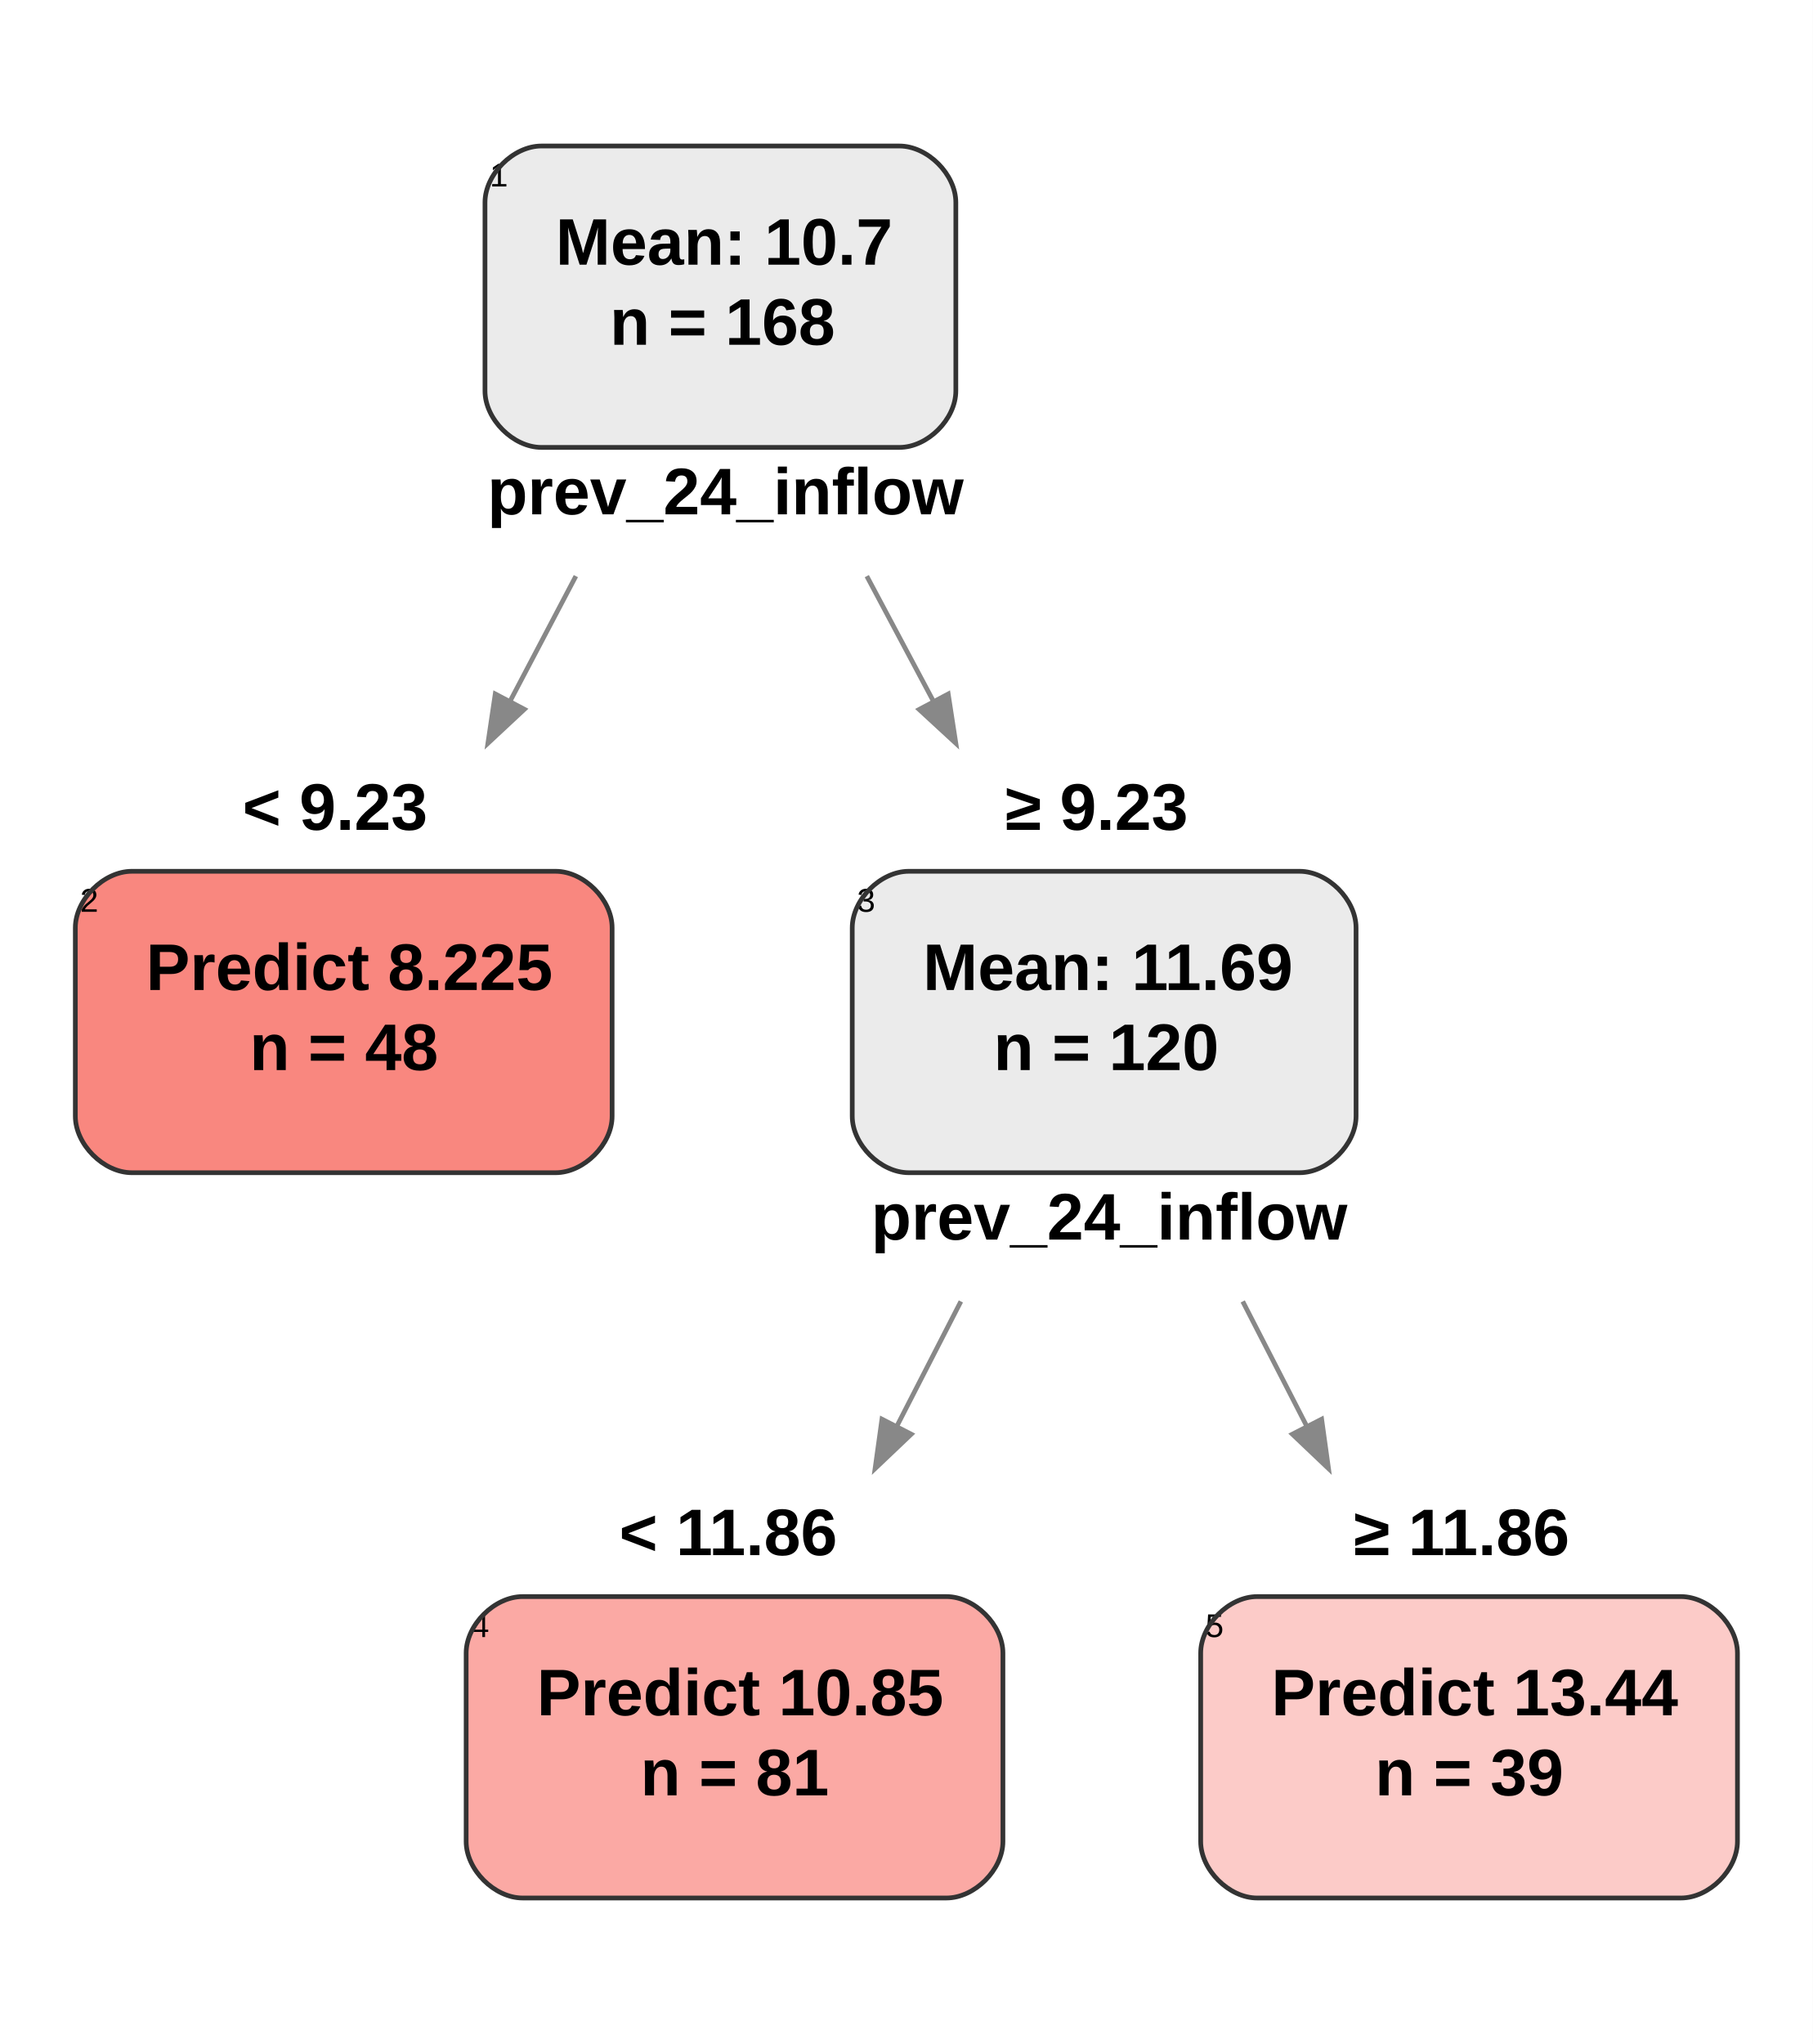
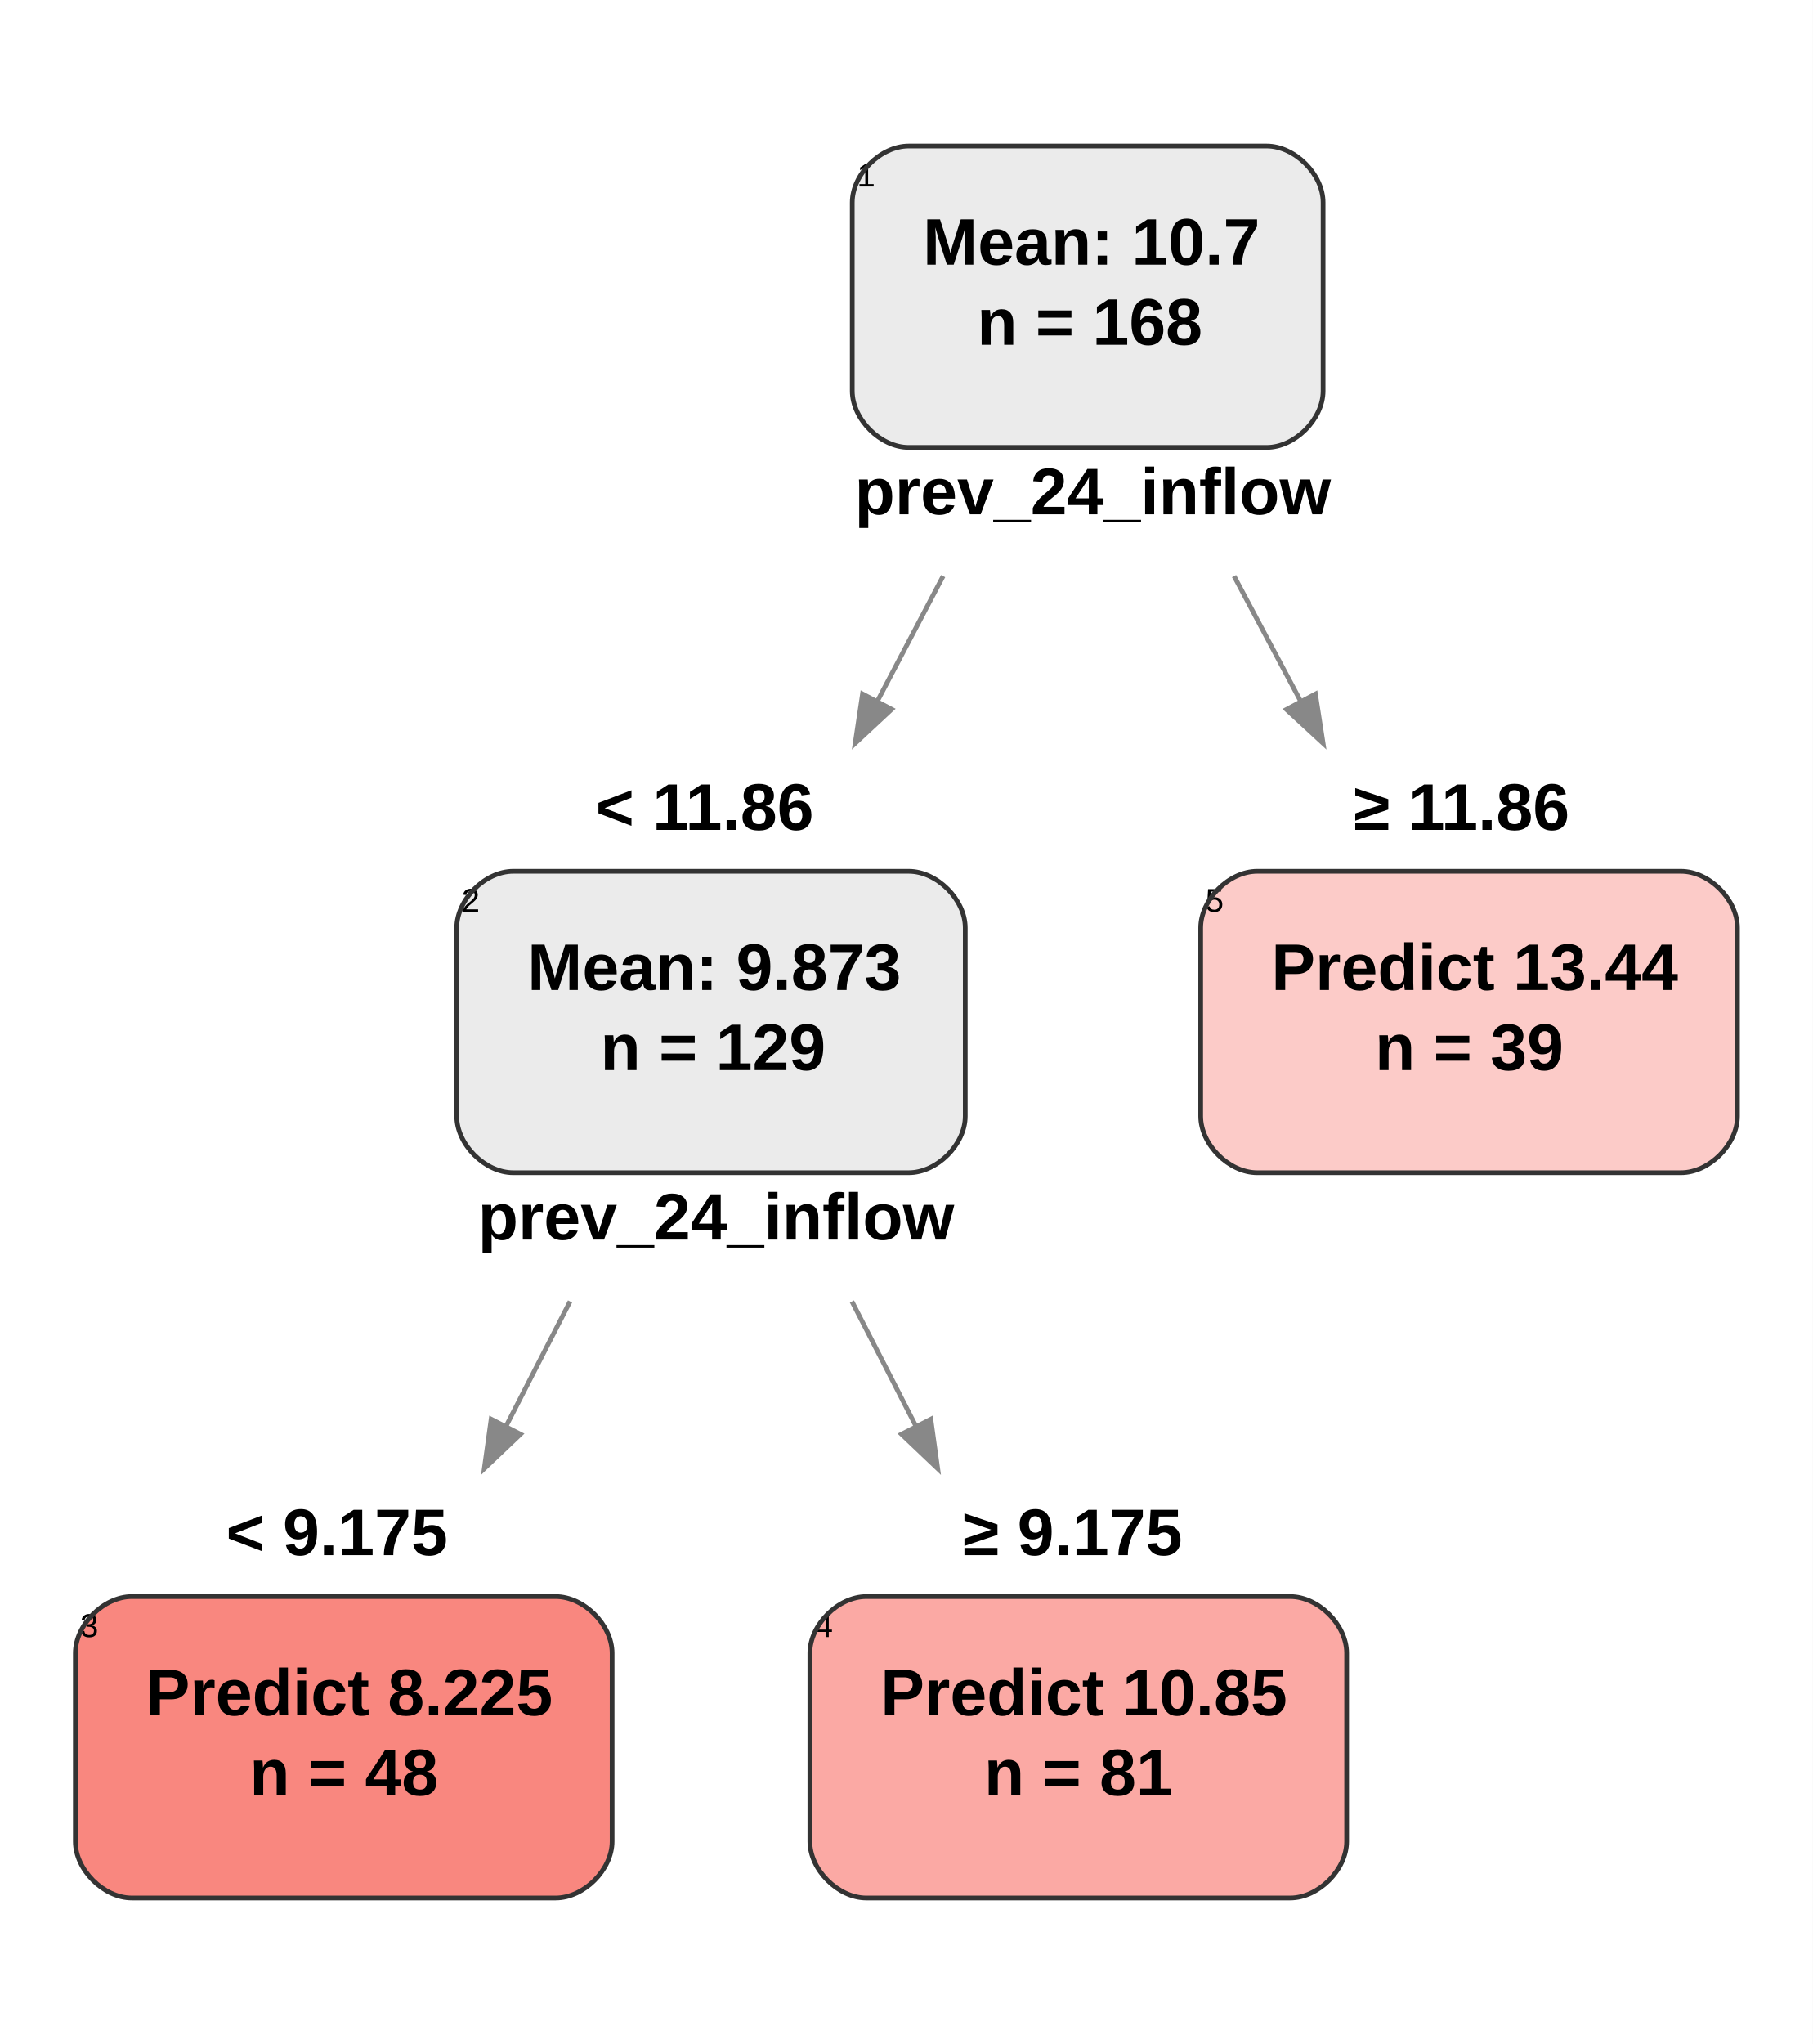
<svg xmlns="http://www.w3.org/2000/svg" width="385pt" height="434pt" viewBox="0.00 0.00 385.00 434.00">
  <g id="graph0" class="graph" transform="scale(1 1) rotate(0) translate(4 430)">
    <polygon fill="white" stroke="transparent" points="-4,4 -4,-430 381,-430 381,4 -4,4" />
    <g id="node1" class="node">
-       <text text-anchor="start" x="147" y="-407.8" font-family="Arial" font-weight="bold" font-size="14.00"> </text>
-       <text text-anchor="start" x="85" y="-363.3" font-family="Arial" font-size="14.00">   </text>
-       <path fill="#ebebeb" stroke="transparent" d="M111,-335C111,-335 187,-335 187,-335 193,-335 199,-341 199,-347 199,-347 199,-387 199,-387 199,-393 193,-399 187,-399 187,-399 111,-399 111,-399 105,-399 99,-393 99,-387 99,-387 99,-347 99,-347 99,-341 105,-335 111,-335" />
-       <text text-anchor="start" x="100" y="-396.4" font-family="Arial" font-size="2.00"> </text>
-       <text text-anchor="start" x="100" y="-390.4" font-family="Arial" font-size="7.00">  1</text>
-       <text text-anchor="start" x="114" y="-373.8" font-family="Arial" font-weight="bold" font-size="14.00">Mean: 10.7</text>
-       <text text-anchor="start" x="125.5" y="-356.8" font-family="Arial" font-weight="bold" font-size="14.00">n = 168</text>
-       <text text-anchor="start" x="147.5" y="-338.8" font-family="Arial" font-size="9.00"> </text>
-       <path fill="none" stroke="#333333" d="M111,-335C111,-335 187,-335 187,-335 193,-335 199,-341 199,-347 199,-347 199,-387 199,-387 199,-393 193,-399 187,-399 187,-399 111,-399 111,-399 105,-399 99,-393 99,-387 99,-387 99,-347 99,-347 99,-341 105,-335 111,-335" />
-       <text text-anchor="start" x="201" y="-363.3" font-family="Arial" font-size="14.00">   </text>
-       <text text-anchor="start" x="99.5" y="-320.8" font-family="Arial" font-weight="bold" font-size="14.00">prev_24_inflow</text>
+       <text text-anchor="start" x="225" y="-407.8" font-family="Arial" font-weight="bold" font-size="14.00"> </text>
+       <text text-anchor="start" x="163" y="-363.3" font-family="Arial" font-size="14.00">   </text>
+       <path fill="#ebebeb" stroke="transparent" d="M189,-335C189,-335 265,-335 265,-335 271,-335 277,-341 277,-347 277,-347 277,-387 277,-387 277,-393 271,-399 265,-399 265,-399 189,-399 189,-399 183,-399 177,-393 177,-387 177,-387 177,-347 177,-347 177,-341 183,-335 189,-335" />
+       <text text-anchor="start" x="178" y="-396.4" font-family="Arial" font-size="2.00"> </text>
+       <text text-anchor="start" x="178" y="-390.4" font-family="Arial" font-size="7.00">  1</text>
+       <text text-anchor="start" x="192" y="-373.8" font-family="Arial" font-weight="bold" font-size="14.00">Mean: 10.7</text>
+       <text text-anchor="start" x="203.5" y="-356.8" font-family="Arial" font-weight="bold" font-size="14.00">n = 168</text>
+       <text text-anchor="start" x="225.5" y="-338.8" font-family="Arial" font-size="9.00"> </text>
+       <path fill="none" stroke="#333333" d="M189,-335C189,-335 265,-335 265,-335 271,-335 277,-341 277,-347 277,-347 277,-387 277,-387 277,-393 271,-399 265,-399 265,-399 189,-399 189,-399 183,-399 177,-393 177,-387 177,-387 177,-347 177,-347 177,-341 183,-335 189,-335" />
+       <text text-anchor="start" x="279" y="-363.3" font-family="Arial" font-size="14.00">   </text>
+       <text text-anchor="start" x="177.5" y="-320.8" font-family="Arial" font-weight="bold" font-size="14.00">prev_24_inflow</text>
    </g>
    <g id="node2" class="node">
-       <text text-anchor="start" x="47.5" y="-253.8" font-family="Arial" font-weight="bold" font-size="14.00"> &lt; 9.23</text>
-       <path fill="#f8766d" fill-opacity="0.875" stroke="transparent" d="M24,-181C24,-181 114,-181 114,-181 120,-181 126,-187 126,-193 126,-193 126,-233 126,-233 126,-239 120,-245 114,-245 114,-245 24,-245 24,-245 18,-245 12,-239 12,-233 12,-233 12,-193 12,-193 12,-187 18,-181 24,-181" />
-       <text text-anchor="start" x="13" y="-242.4" font-family="Arial" font-size="2.00"> </text>
-       <text text-anchor="start" x="13" y="-236.4" font-family="Arial" font-size="7.00">  2</text>
-       <text text-anchor="start" x="27" y="-219.8" font-family="Arial" font-weight="bold" font-size="14.00">Predict 8.225</text>
-       <text text-anchor="start" x="49" y="-202.8" font-family="Arial" font-weight="bold" font-size="14.00">n = 48</text>
-       <text text-anchor="start" x="67.5" y="-184.8" font-family="Arial" font-size="9.00"> </text>
-       <path fill="none" stroke="#333333" d="M24,-181C24,-181 114,-181 114,-181 120,-181 126,-187 126,-193 126,-193 126,-233 126,-233 126,-239 120,-245 114,-245 114,-245 24,-245 24,-245 18,-245 12,-239 12,-233 12,-233 12,-193 12,-193 12,-187 18,-181 24,-181" />
-       <text text-anchor="start" x="67" y="-166.8" font-family="Arial" font-weight="bold" font-size="14.00"> </text>
+       <text text-anchor="start" x="122.5" y="-253.8" font-family="Arial" font-weight="bold" font-size="14.00"> &lt; 11.86</text>
+       <text text-anchor="start" x="83" y="-209.3" font-family="Arial" font-size="14.00">  </text>
+       <path fill="#ebebeb" stroke="transparent" d="M105,-181C105,-181 189,-181 189,-181 195,-181 201,-187 201,-193 201,-193 201,-233 201,-233 201,-239 195,-245 189,-245 189,-245 105,-245 105,-245 99,-245 93,-239 93,-233 93,-233 93,-193 93,-193 93,-187 99,-181 105,-181" />
+       <text text-anchor="start" x="94" y="-242.4" font-family="Arial" font-size="2.00"> </text>
+       <text text-anchor="start" x="94" y="-236.4" font-family="Arial" font-size="7.00">  2</text>
+       <text text-anchor="start" x="108" y="-219.8" font-family="Arial" font-weight="bold" font-size="14.00">Mean: 9.873</text>
+       <text text-anchor="start" x="123.5" y="-202.8" font-family="Arial" font-weight="bold" font-size="14.00">n = 129</text>
+       <text text-anchor="start" x="145.5" y="-184.8" font-family="Arial" font-size="9.00"> </text>
+       <path fill="none" stroke="#333333" d="M105,-181C105,-181 189,-181 189,-181 195,-181 201,-187 201,-193 201,-193 201,-233 201,-233 201,-239 195,-245 189,-245 189,-245 105,-245 105,-245 99,-245 93,-239 93,-233 93,-233 93,-193 93,-193 93,-187 99,-181 105,-181" />
+       <text text-anchor="start" x="203" y="-209.3" font-family="Arial" font-size="14.00">  </text>
+       <text text-anchor="start" x="97.5" y="-166.8" font-family="Arial" font-weight="bold" font-size="14.00">prev_24_inflow</text>
    </g>
    <g id="edge1" class="edge">
-       <path fill="none" stroke="#888888" d="M118.3,-307.67C113.75,-299.03 109.04,-290.07 104.41,-281.27" />
-       <polygon fill="#888888" stroke="#888888" points="107.37,-279.4 99.62,-272.18 101.18,-282.66 107.37,-279.4" />
+       <path fill="none" stroke="#888888" d="M196.3,-307.67C191.75,-299.03 187.04,-290.07 182.41,-281.27" />
+       <polygon fill="#888888" stroke="#888888" points="185.37,-279.4 177.62,-272.18 179.18,-282.66 185.37,-279.4" />
    </g>
    <g id="node3" class="node">
-       <text text-anchor="start" x="209.5" y="-253.8" font-family="Arial" font-weight="bold" font-size="14.00"> ≥ 9.23</text>
-       <text text-anchor="start" x="167" y="-209.3" font-family="Arial" font-size="14.00">  </text>
-       <path fill="#ebebeb" stroke="transparent" d="M189,-181C189,-181 272,-181 272,-181 278,-181 284,-187 284,-193 284,-193 284,-233 284,-233 284,-239 278,-245 272,-245 272,-245 189,-245 189,-245 183,-245 177,-239 177,-233 177,-233 177,-193 177,-193 177,-187 183,-181 189,-181" />
-       <text text-anchor="start" x="178" y="-242.4" font-family="Arial" font-size="2.00"> </text>
-       <text text-anchor="start" x="178" y="-236.4" font-family="Arial" font-size="7.00">  3</text>
-       <text text-anchor="start" x="192" y="-219.8" font-family="Arial" font-weight="bold" font-size="14.00">Mean: 11.69</text>
-       <text text-anchor="start" x="207" y="-202.8" font-family="Arial" font-weight="bold" font-size="14.00">n = 120</text>
-       <text text-anchor="start" x="229" y="-184.8" font-family="Arial" font-size="9.00"> </text>
-       <path fill="none" stroke="#333333" d="M189,-181C189,-181 272,-181 272,-181 278,-181 284,-187 284,-193 284,-193 284,-233 284,-233 284,-239 278,-245 272,-245 272,-245 189,-245 189,-245 183,-245 177,-239 177,-233 177,-233 177,-193 177,-193 177,-187 183,-181 189,-181" />
-       <text text-anchor="start" x="286" y="-209.3" font-family="Arial" font-size="14.00">  </text>
-       <text text-anchor="start" x="181" y="-166.8" font-family="Arial" font-weight="bold" font-size="14.00">prev_24_inflow</text>
+       <text text-anchor="start" x="283.5" y="-253.8" font-family="Arial" font-weight="bold" font-size="14.00"> ≥ 11.86</text>
+       <path fill="#f8766d" fill-opacity="0.376" stroke="transparent" d="M263,-181C263,-181 353,-181 353,-181 359,-181 365,-187 365,-193 365,-193 365,-233 365,-233 365,-239 359,-245 353,-245 353,-245 263,-245 263,-245 257,-245 251,-239 251,-233 251,-233 251,-193 251,-193 251,-187 257,-181 263,-181" />
+       <text text-anchor="start" x="252" y="-242.4" font-family="Arial" font-size="2.00"> </text>
+       <text text-anchor="start" x="252" y="-236.4" font-family="Arial" font-size="7.00">  5</text>
+       <text text-anchor="start" x="266" y="-219.8" font-family="Arial" font-weight="bold" font-size="14.00">Predict 13.44</text>
+       <text text-anchor="start" x="288" y="-202.8" font-family="Arial" font-weight="bold" font-size="14.00">n = 39</text>
+       <text text-anchor="start" x="306.5" y="-184.8" font-family="Arial" font-size="9.00"> </text>
+       <path fill="none" stroke="#333333" d="M263,-181C263,-181 353,-181 353,-181 359,-181 365,-187 365,-193 365,-193 365,-233 365,-233 365,-239 359,-245 353,-245 353,-245 263,-245 263,-245 257,-245 251,-239 251,-233 251,-233 251,-193 251,-193 251,-187 257,-181 263,-181" />
+       <text text-anchor="start" x="306" y="-166.8" font-family="Arial" font-weight="bold" font-size="14.00"> </text>
    </g>
    <g id="edge2" class="edge">
-       <path fill="none" stroke="#888888" d="M180.09,-307.67C184.69,-299.03 189.46,-290.07 194.15,-281.27" />
-       <polygon fill="#888888" stroke="#888888" points="197.38,-282.65 199,-272.18 191.21,-279.36 197.38,-282.65" />
+       <path fill="none" stroke="#888888" d="M258.09,-307.67C262.69,-299.03 267.46,-290.07 272.15,-281.27" />
+       <polygon fill="#888888" stroke="#888888" points="275.38,-282.65 277,-272.18 269.21,-279.36 275.38,-282.65" />
    </g>
    <g id="node4" class="node">
-       <text text-anchor="start" x="127.5" y="-99.8" font-family="Arial" font-weight="bold" font-size="14.00"> &lt; 11.86</text>
-       <path fill="#f8766d" fill-opacity="0.624" stroke="transparent" d="M107,-27C107,-27 197,-27 197,-27 203,-27 209,-33 209,-39 209,-39 209,-79 209,-79 209,-85 203,-91 197,-91 197,-91 107,-91 107,-91 101,-91 95,-85 95,-79 95,-79 95,-39 95,-39 95,-33 101,-27 107,-27" />
-       <text text-anchor="start" x="96" y="-88.4" font-family="Arial" font-size="2.00"> </text>
-       <text text-anchor="start" x="96" y="-82.4" font-family="Arial" font-size="7.00">  4</text>
-       <text text-anchor="start" x="110" y="-65.8" font-family="Arial" font-weight="bold" font-size="14.00">Predict 10.85</text>
-       <text text-anchor="start" x="132" y="-48.8" font-family="Arial" font-weight="bold" font-size="14.00">n = 81</text>
-       <text text-anchor="start" x="150.5" y="-30.8" font-family="Arial" font-size="9.00"> </text>
-       <path fill="none" stroke="#333333" d="M107,-27C107,-27 197,-27 197,-27 203,-27 209,-33 209,-39 209,-39 209,-79 209,-79 209,-85 203,-91 197,-91 197,-91 107,-91 107,-91 101,-91 95,-85 95,-79 95,-79 95,-39 95,-39 95,-33 101,-27 107,-27" />
-       <text text-anchor="start" x="150" y="-12.8" font-family="Arial" font-weight="bold" font-size="14.00"> </text>
+       <text text-anchor="start" x="44" y="-99.8" font-family="Arial" font-weight="bold" font-size="14.00"> &lt; 9.175</text>
+       <path fill="#f8766d" fill-opacity="0.875" stroke="transparent" d="M24,-27C24,-27 114,-27 114,-27 120,-27 126,-33 126,-39 126,-39 126,-79 126,-79 126,-85 120,-91 114,-91 114,-91 24,-91 24,-91 18,-91 12,-85 12,-79 12,-79 12,-39 12,-39 12,-33 18,-27 24,-27" />
+       <text text-anchor="start" x="13" y="-88.4" font-family="Arial" font-size="2.00"> </text>
+       <text text-anchor="start" x="13" y="-82.4" font-family="Arial" font-size="7.00">  3</text>
+       <text text-anchor="start" x="27" y="-65.8" font-family="Arial" font-weight="bold" font-size="14.00">Predict 8.225</text>
+       <text text-anchor="start" x="49" y="-48.8" font-family="Arial" font-weight="bold" font-size="14.00">n = 48</text>
+       <text text-anchor="start" x="67.5" y="-30.8" font-family="Arial" font-size="9.00"> </text>
+       <path fill="none" stroke="#333333" d="M24,-27C24,-27 114,-27 114,-27 120,-27 126,-33 126,-39 126,-39 126,-79 126,-79 126,-85 120,-91 114,-91 114,-91 24,-91 24,-91 18,-91 12,-85 12,-79 12,-79 12,-39 12,-39 12,-33 18,-27 24,-27" />
+       <text text-anchor="start" x="67" y="-12.8" font-family="Arial" font-weight="bold" font-size="14.00"> </text>
    </g>
    <g id="edge3" class="edge">
-       <path fill="none" stroke="#888888" d="M200.07,-153.67C195.63,-145.03 191.04,-136.07 186.52,-127.27" />
-       <polygon fill="#888888" stroke="#888888" points="189.53,-125.48 181.85,-118.18 183.31,-128.67 189.53,-125.48" />
+       <path fill="none" stroke="#888888" d="M117.07,-153.67C112.63,-145.03 108.04,-136.07 103.52,-127.27" />
+       <polygon fill="#888888" stroke="#888888" points="106.53,-125.48 98.85,-118.18 100.31,-128.67 106.53,-125.48" />
    </g>
    <g id="node5" class="node">
-       <text text-anchor="start" x="283.5" y="-99.8" font-family="Arial" font-weight="bold" font-size="14.00"> ≥ 11.86</text>
-       <path fill="#f8766d" fill-opacity="0.376" stroke="transparent" d="M263,-27C263,-27 353,-27 353,-27 359,-27 365,-33 365,-39 365,-39 365,-79 365,-79 365,-85 359,-91 353,-91 353,-91 263,-91 263,-91 257,-91 251,-85 251,-79 251,-79 251,-39 251,-39 251,-33 257,-27 263,-27" />
-       <text text-anchor="start" x="252" y="-88.4" font-family="Arial" font-size="2.00"> </text>
-       <text text-anchor="start" x="252" y="-82.4" font-family="Arial" font-size="7.00">  5</text>
-       <text text-anchor="start" x="266" y="-65.8" font-family="Arial" font-weight="bold" font-size="14.00">Predict 13.44</text>
-       <text text-anchor="start" x="288" y="-48.8" font-family="Arial" font-weight="bold" font-size="14.00">n = 39</text>
-       <text text-anchor="start" x="306.5" y="-30.8" font-family="Arial" font-size="9.00"> </text>
-       <path fill="none" stroke="#333333" d="M263,-27C263,-27 353,-27 353,-27 359,-27 365,-33 365,-39 365,-39 365,-79 365,-79 365,-85 359,-91 353,-91 353,-91 263,-91 263,-91 257,-91 251,-85 251,-79 251,-79 251,-39 251,-39 251,-33 257,-27 263,-27" />
-       <text text-anchor="start" x="306" y="-12.8" font-family="Arial" font-weight="bold" font-size="14.00"> </text>
+       <text text-anchor="start" x="200.5" y="-99.8" font-family="Arial" font-weight="bold" font-size="14.00"> ≥ 9.175</text>
+       <path fill="#f8766d" fill-opacity="0.624" stroke="transparent" d="M180,-27C180,-27 270,-27 270,-27 276,-27 282,-33 282,-39 282,-39 282,-79 282,-79 282,-85 276,-91 270,-91 270,-91 180,-91 180,-91 174,-91 168,-85 168,-79 168,-79 168,-39 168,-39 168,-33 174,-27 180,-27" />
+       <text text-anchor="start" x="169" y="-88.4" font-family="Arial" font-size="2.00"> </text>
+       <text text-anchor="start" x="169" y="-82.4" font-family="Arial" font-size="7.00">  4</text>
+       <text text-anchor="start" x="183" y="-65.8" font-family="Arial" font-weight="bold" font-size="14.00">Predict 10.85</text>
+       <text text-anchor="start" x="205" y="-48.8" font-family="Arial" font-weight="bold" font-size="14.00">n = 81</text>
+       <text text-anchor="start" x="223.5" y="-30.8" font-family="Arial" font-size="9.00"> </text>
+       <path fill="none" stroke="#333333" d="M180,-27C180,-27 270,-27 270,-27 276,-27 282,-33 282,-39 282,-39 282,-79 282,-79 282,-85 276,-91 270,-91 270,-91 180,-91 180,-91 174,-91 168,-85 168,-79 168,-79 168,-39 168,-39 168,-33 174,-27 180,-27" />
+       <text text-anchor="start" x="223" y="-12.8" font-family="Arial" font-weight="bold" font-size="14.00"> </text>
    </g>
    <g id="edge4" class="edge">
-       <path fill="none" stroke="#888888" d="M259.93,-153.67C264.37,-145.03 268.96,-136.07 273.48,-127.27" />
-       <polygon fill="#888888" stroke="#888888" points="276.69,-128.67 278.15,-118.18 270.47,-125.48 276.69,-128.67" />
+       <path fill="none" stroke="#888888" d="M176.93,-153.67C181.37,-145.03 185.96,-136.07 190.48,-127.27" />
+       <polygon fill="#888888" stroke="#888888" points="193.69,-128.67 195.15,-118.18 187.47,-125.48 193.69,-128.67" />
    </g>
  </g>
</svg>
